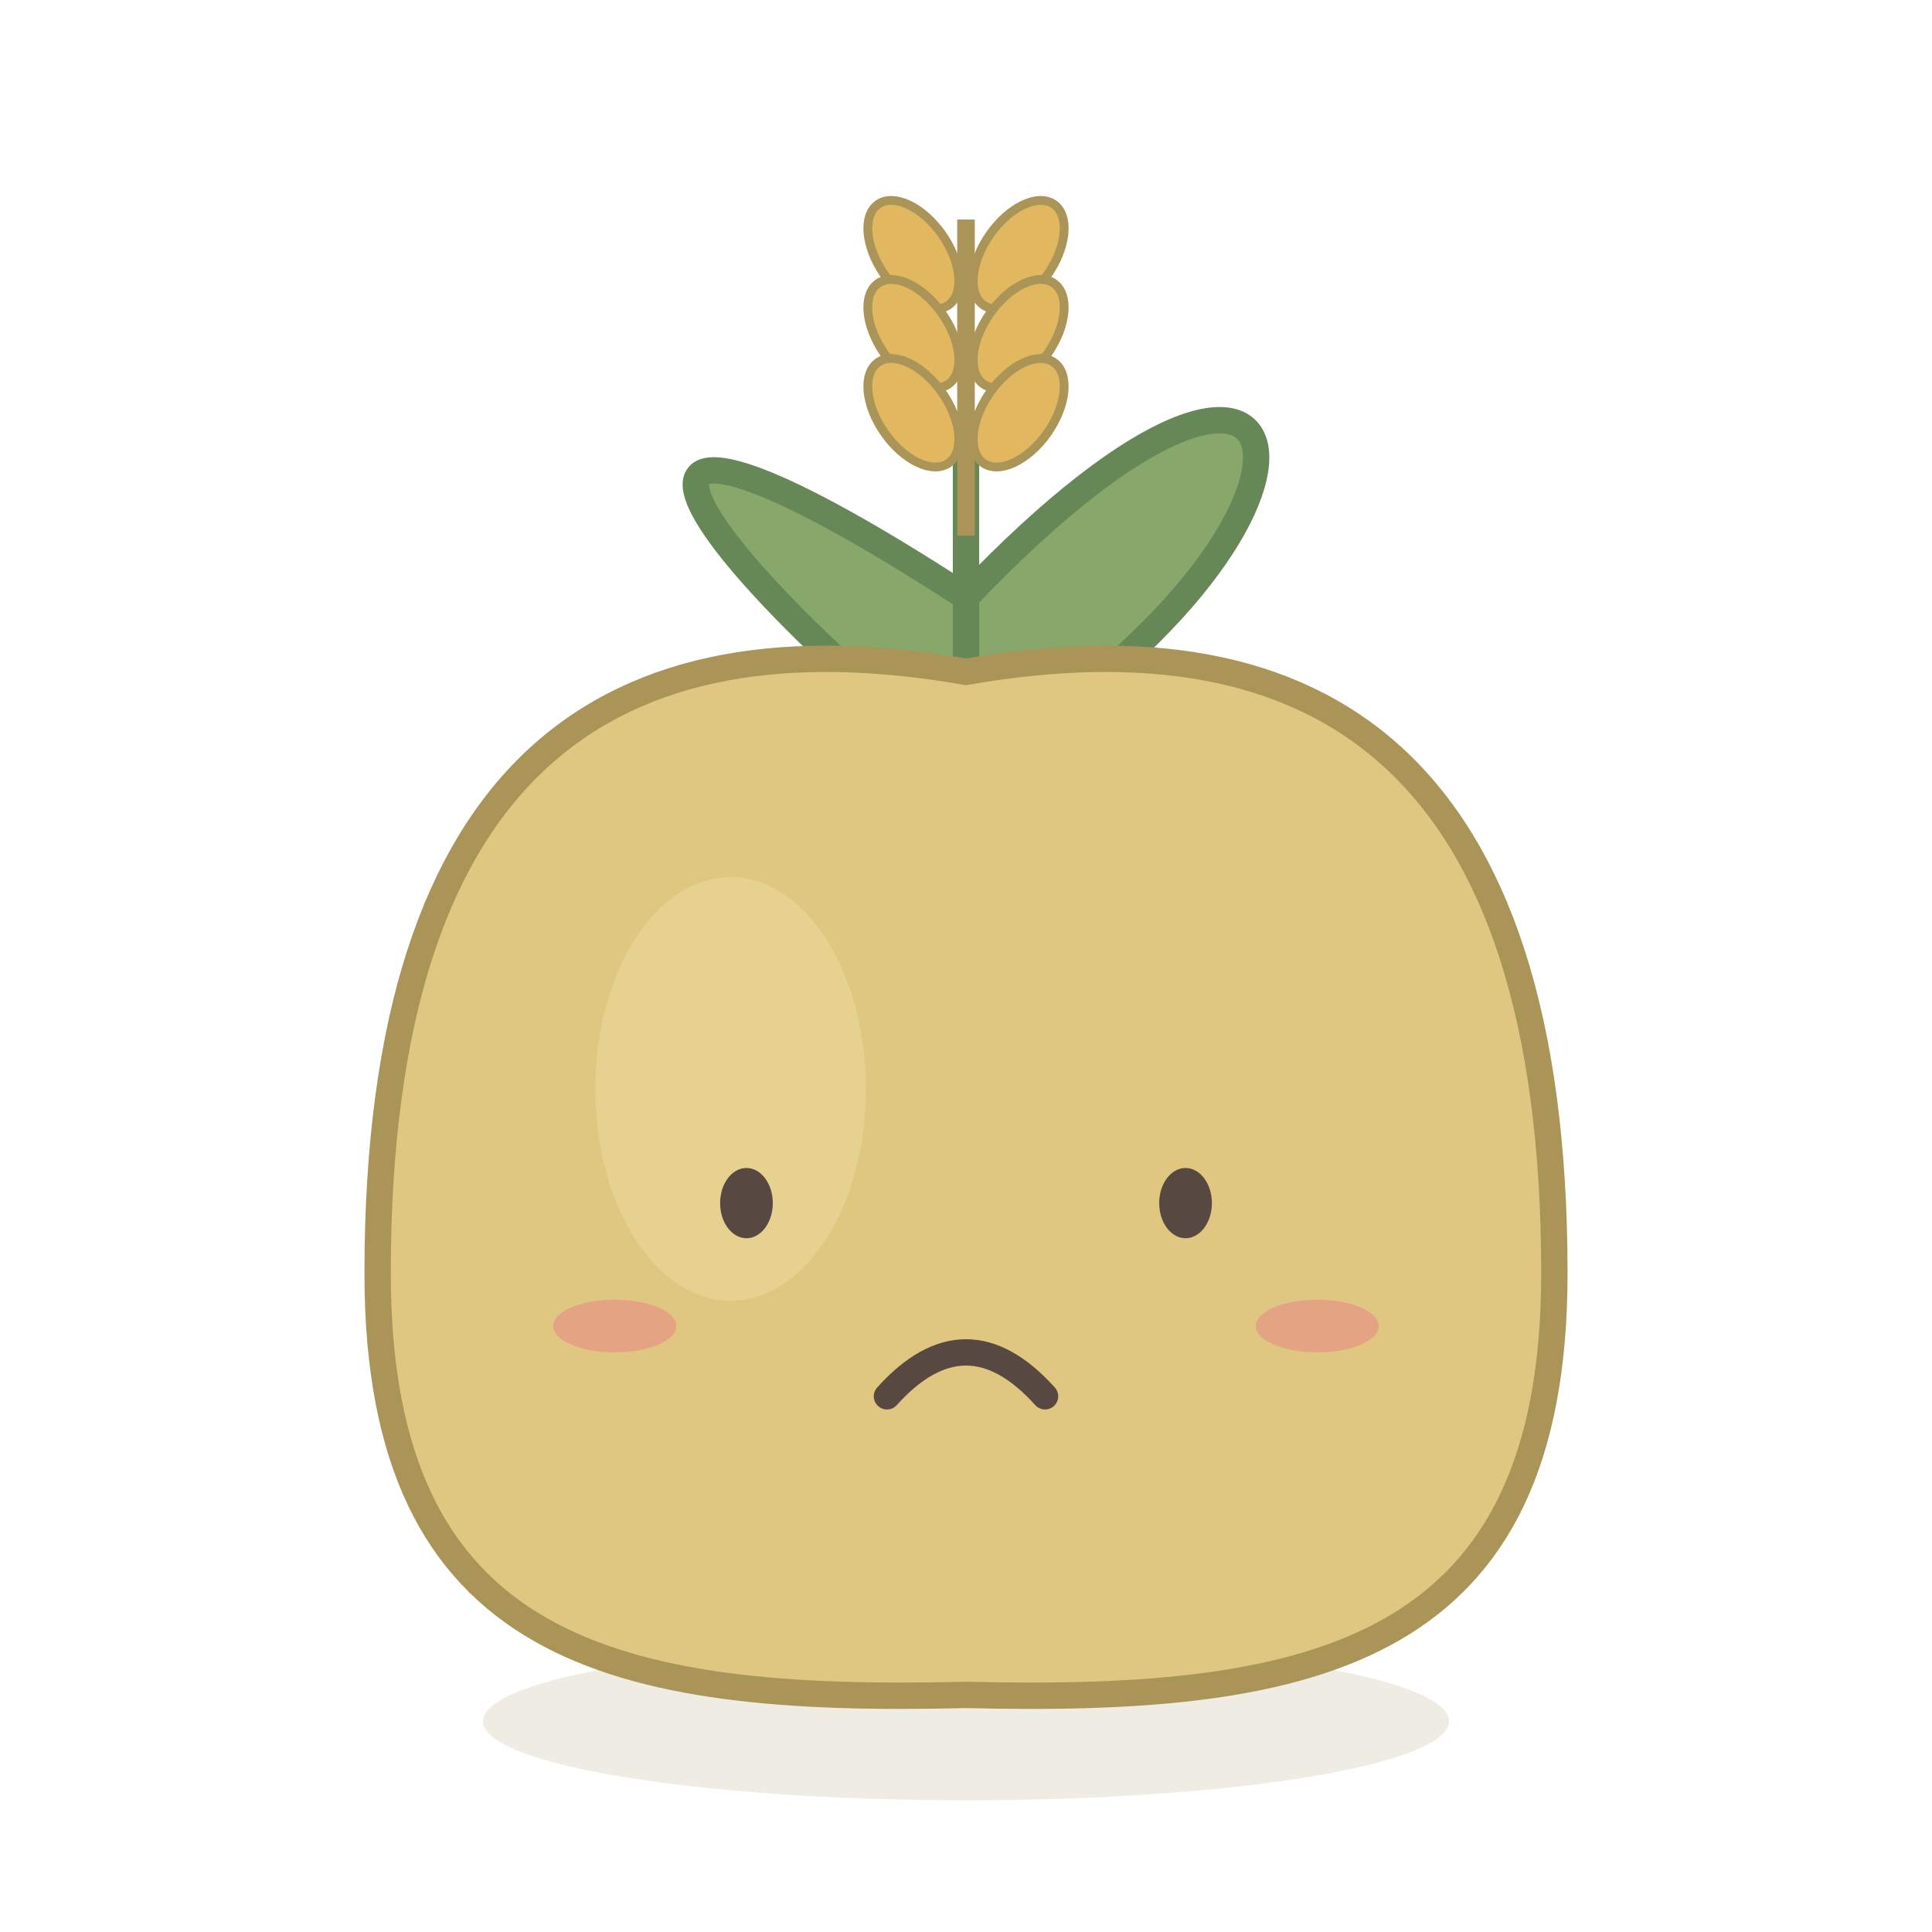
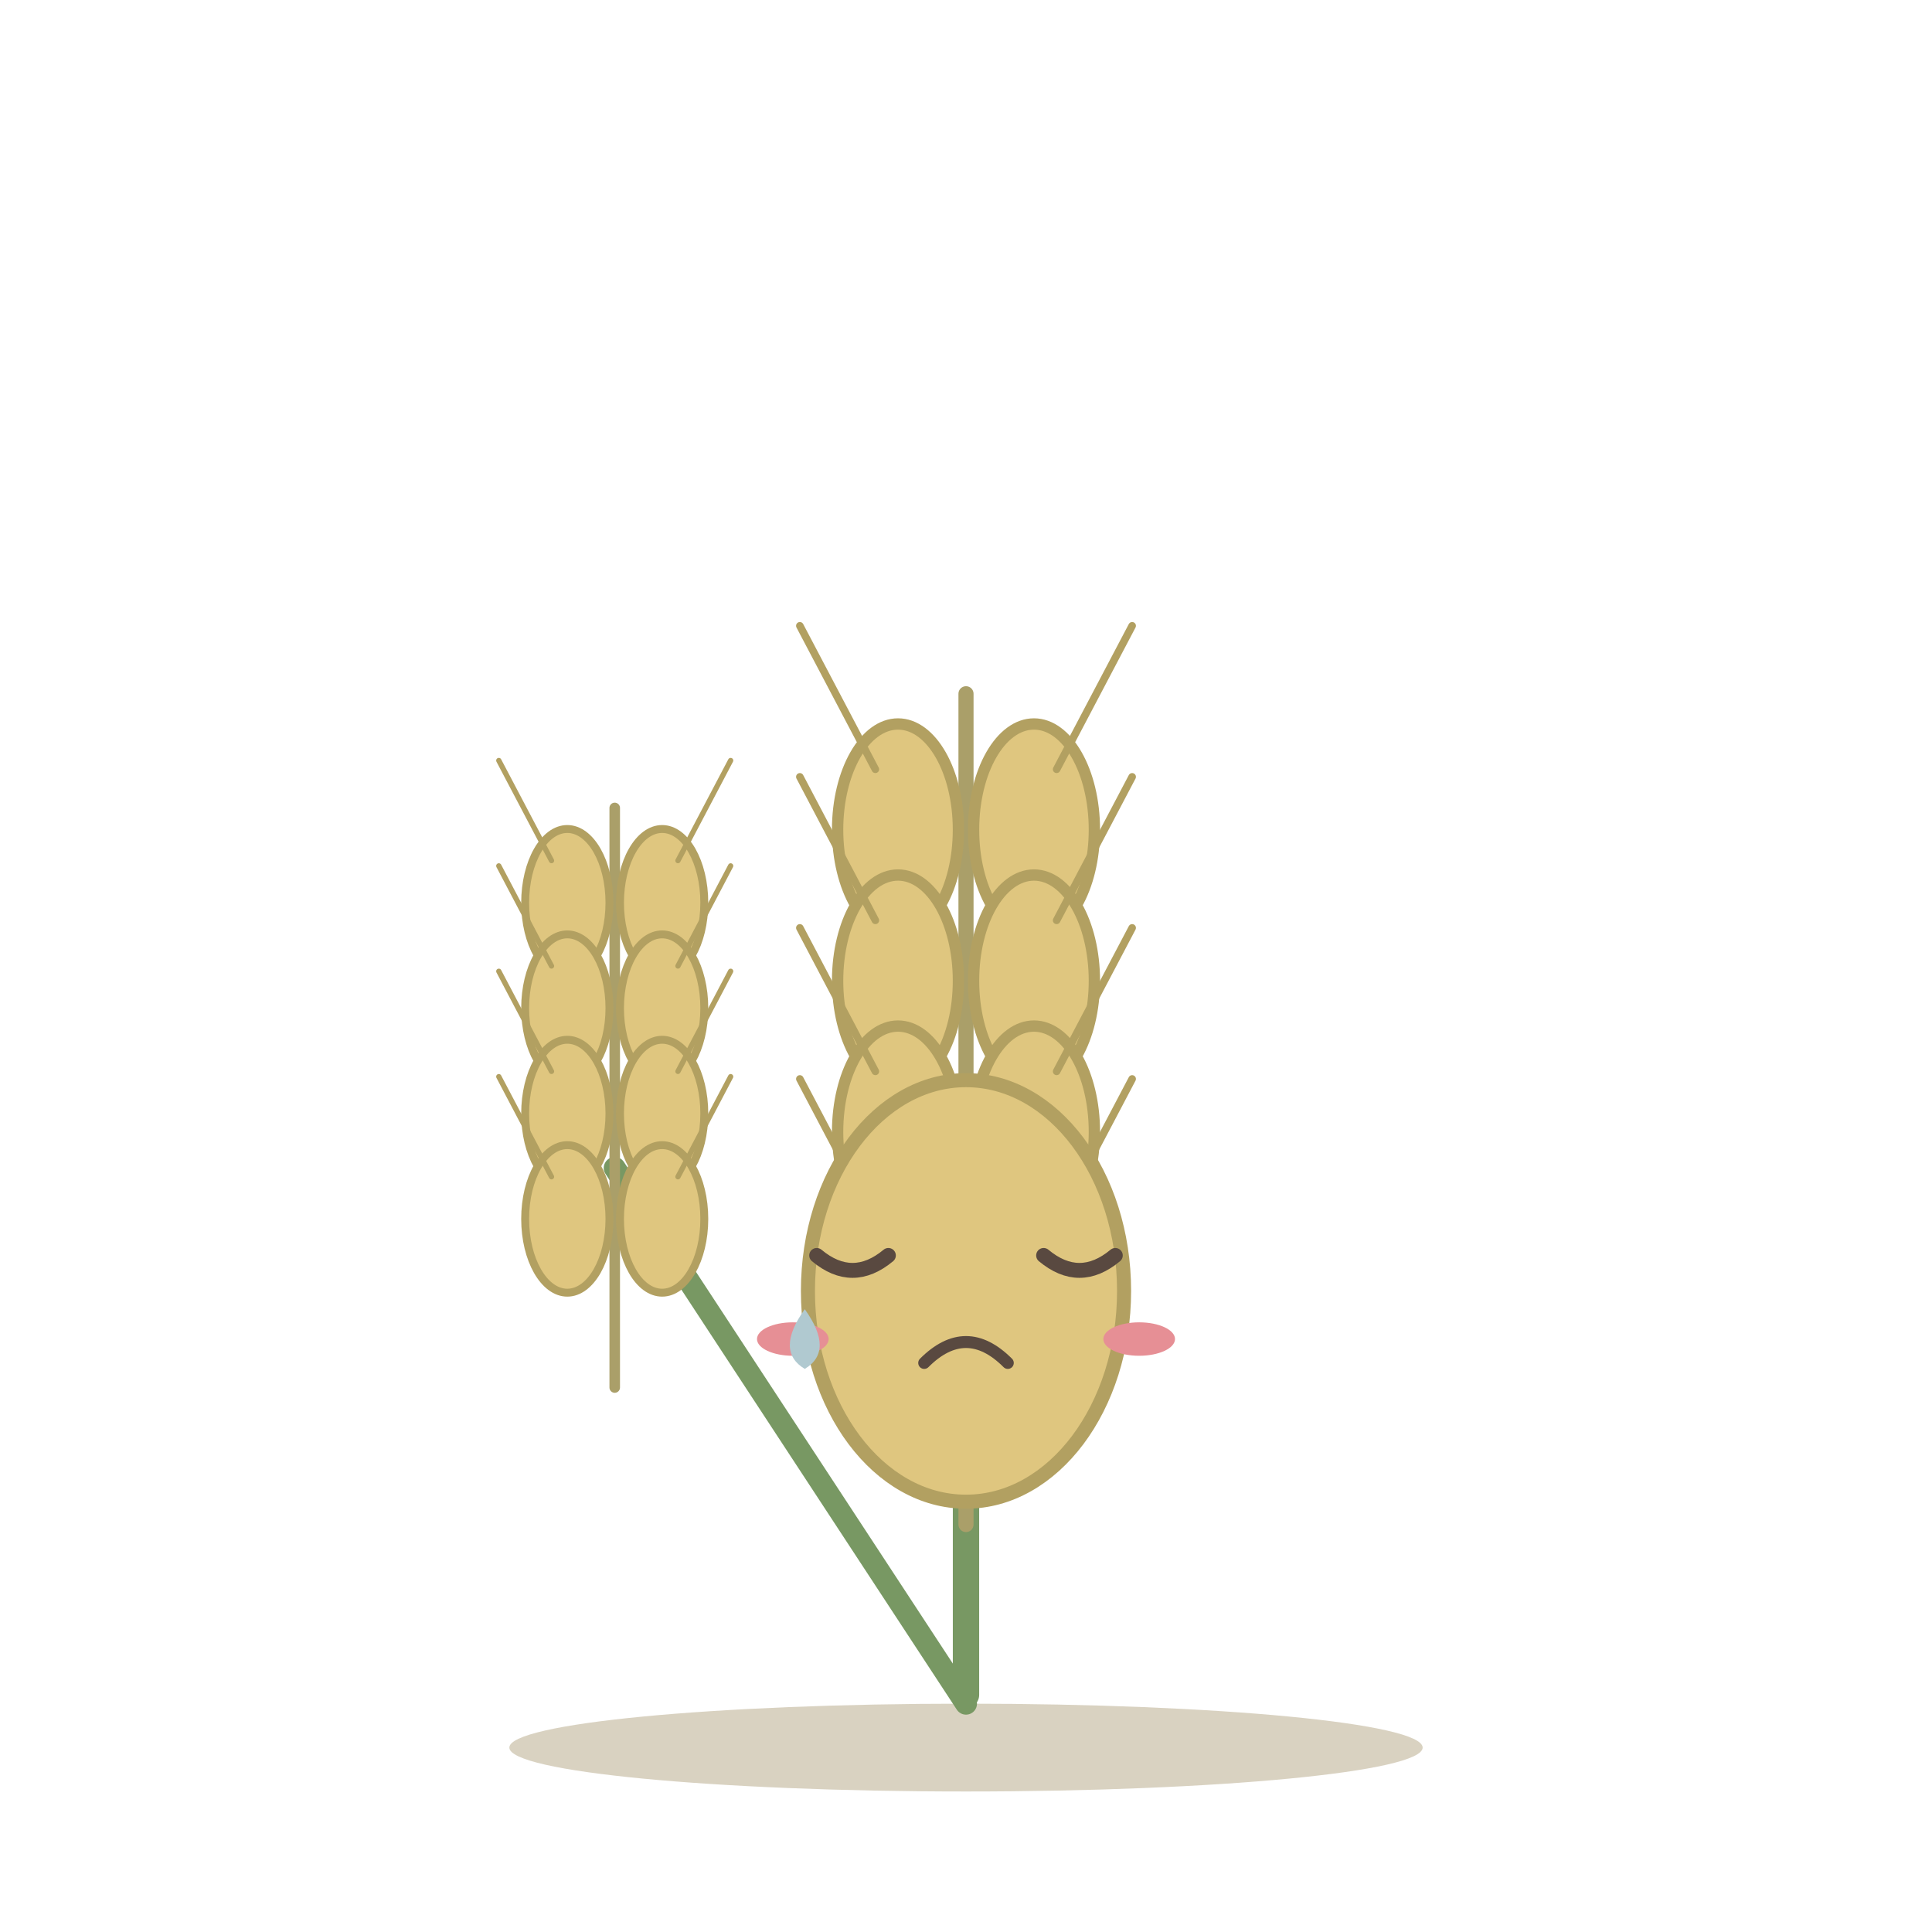
- <svg xmlns="http://www.w3.org/2000/svg" width="220" height="220" viewBox="0 0 220 220" role="img">
-   <ellipse cx="110" cy="196" rx="55" ry="9" fill="#d8d2bd" opacity=".42" />
-   <path d="M110 88 C71 56,67 40,110 68 C151 25,157 60,110 88Z" fill="#87a86a" stroke="#668756" stroke-width="3" />
-   <path d="M110 86V49" stroke="#668756" stroke-width="3" stroke-linecap="round" />
-   <g fill="#e1b85f" stroke="#aa9457" stroke-width="1">
-     <path d="M110 61V25" fill="none" stroke-width="2" />
-     <ellipse cx="104" cy="29" rx="4" ry="7" transform="rotate(-35 104 29)" />
-     <ellipse cx="116" cy="29" rx="4" ry="7" transform="rotate(35 116 29)" />
-     <ellipse cx="104" cy="38" rx="4" ry="7" transform="rotate(-35 104 38)" />
-     <ellipse cx="116" cy="38" rx="4" ry="7" transform="rotate(35 116 38)" />
-     <ellipse cx="104" cy="47" rx="4" ry="7" transform="rotate(-35 104 47)" />
-     <ellipse cx="116" cy="47" rx="4" ry="7" transform="rotate(35 116 47)" />
+ <svg xmlns="http://www.w3.org/2000/svg" width="220" height="220" viewBox="0 0 220 220" role="img" data-character="barley" data-stage="3">
+   <ellipse cx="110" cy="199" rx="52" ry="5" fill="#d9d2c1" stroke="none" stroke-width="2" />
+   <path d="M110 161V193" fill="none" stroke="#789863" stroke-width="3" stroke-linecap="round" stroke-linejoin="round" />
+   <path d="M110 194 70 133" fill="none" stroke="#789863" stroke-width="2.5" stroke-linecap="round" stroke-linejoin="round" />
+   <g transform="translate(70 122) scale(0.6)">
+     <path d="M0 60V-50" fill="none" stroke="#aa9f69" stroke-width="2" stroke-linecap="round" stroke-linejoin="round" />
+     <ellipse cx="-9" cy="-32" rx="8" ry="14" fill="#dfc67f" stroke="#b2a061" stroke-width="1.5" />
+     <ellipse cx="9" cy="-32" rx="8" ry="14" fill="#dfc67f" stroke="#b2a061" stroke-width="1.5" />
+     <path d="M-12 -40l-10-19m34 19 10-19" fill="none" stroke="#b2a061" stroke-width="1" stroke-linecap="round" stroke-linejoin="round" />
+     <ellipse cx="-9" cy="-12" rx="8" ry="14" fill="#dfc67f" stroke="#b2a061" stroke-width="1.5" />
+     <ellipse cx="9" cy="-12" rx="8" ry="14" fill="#dfc67f" stroke="#b2a061" stroke-width="1.5" />
+     <path d="M-12 -20l-10-19m34 19 10-19" fill="none" stroke="#b2a061" stroke-width="1" stroke-linecap="round" stroke-linejoin="round" />
+     <ellipse cx="-9" cy="8" rx="8" ry="14" fill="#dfc67f" stroke="#b2a061" stroke-width="1.5" />
+     <ellipse cx="9" cy="8" rx="8" ry="14" fill="#dfc67f" stroke="#b2a061" stroke-width="1.5" />
+     <path d="M-12 0l-10-19m34 19 10-19" fill="none" stroke="#b2a061" stroke-width="1" stroke-linecap="round" stroke-linejoin="round" />
+     <ellipse cx="-9" cy="28" rx="8" ry="14" fill="#dfc67f" stroke="#b2a061" stroke-width="1.5" />
+     <ellipse cx="9" cy="28" rx="8" ry="14" fill="#dfc67f" stroke="#b2a061" stroke-width="1.5" />
+     <path d="M-12 20l-10-19m34 19 10-19" fill="none" stroke="#b2a061" stroke-width="1" stroke-linecap="round" stroke-linejoin="round" />
  </g>
-   <path d="M43 145 C43 86.5,69.8 69.5,110 76.5 C150.2 69.5,177 86.5,177 145 C177 188,150.2 194,110 193 C69.8 194,43 188,43 145Z" fill="#dfc681" stroke="#aa9457" stroke-width="3" />
-   <ellipse cx="83.2" cy="124" rx="15.41" ry="24.12" fill="#f3e2a7" opacity=".38" />
-   <ellipse cx="85" cy="137" rx="3" ry="4" fill="#574941" />
-   <ellipse cx="135" cy="137" rx="3" ry="4" fill="#574941" />
-   <ellipse cx="70" cy="151" rx="7" ry="3" fill="#e78c87" opacity=".58" />
-   <ellipse cx="150" cy="151" rx="7" ry="3" fill="#e78c87" opacity=".58" />
-   <path d="M101 159q9-10 18 0" fill="none" stroke="#574941" stroke-width="3" stroke-linecap="round" />
+   <g transform="translate(110 122) scale(0.86)">
+     <path d="M0 60V-50" fill="none" stroke="#aa9f69" stroke-width="2" stroke-linecap="round" stroke-linejoin="round" />
+     <ellipse cx="-9" cy="-32" rx="8" ry="14" fill="#dfc67f" stroke="#b2a061" stroke-width="1.5" />
+     <ellipse cx="9" cy="-32" rx="8" ry="14" fill="#dfc67f" stroke="#b2a061" stroke-width="1.5" />
+     <path d="M-12 -40l-10-19m34 19 10-19" fill="none" stroke="#b2a061" stroke-width="1" stroke-linecap="round" stroke-linejoin="round" />
+     <ellipse cx="-9" cy="-12" rx="8" ry="14" fill="#dfc67f" stroke="#b2a061" stroke-width="1.5" />
+     <ellipse cx="9" cy="-12" rx="8" ry="14" fill="#dfc67f" stroke="#b2a061" stroke-width="1.5" />
+     <path d="M-12 -20l-10-19m34 19 10-19" fill="none" stroke="#b2a061" stroke-width="1" stroke-linecap="round" stroke-linejoin="round" />
+     <ellipse cx="-9" cy="8" rx="8" ry="14" fill="#dfc67f" stroke="#b2a061" stroke-width="1.5" />
+     <ellipse cx="9" cy="8" rx="8" ry="14" fill="#dfc67f" stroke="#b2a061" stroke-width="1.5" />
+     <path d="M-12 0l-10-19m34 19 10-19" fill="none" stroke="#b2a061" stroke-width="1" stroke-linecap="round" stroke-linejoin="round" />
+     <ellipse cx="-9" cy="28" rx="8" ry="14" fill="#dfc67f" stroke="#b2a061" stroke-width="1.5" />
+     <ellipse cx="9" cy="28" rx="8" ry="14" fill="#dfc67f" stroke="#b2a061" stroke-width="1.5" />
+     <path d="M-12 20l-10-19m34 19 10-19" fill="none" stroke="#b2a061" stroke-width="1" stroke-linecap="round" stroke-linejoin="round" />
+   </g>
+   <ellipse cx="110" cy="147" rx="18" ry="24" fill="#dfc67f" stroke="#b2a061" stroke-width="1.6" />
+   <g transform="translate(110 145) scale(0.68)">
+     <path d="M-25-3q6 5 12 0m26 0q6 5 12 0" fill="none" stroke="#594940" stroke-width="2.5" stroke-linecap="round" stroke-linejoin="round" />
+     <path d="M-7 15q7-7 14 0" fill="none" stroke="#594940" stroke-width="2" stroke-linecap="round" stroke-linejoin="round" />
+     <ellipse cx="-29" cy="11" rx="6" ry="2.8" fill="#e68f95" stroke="none" stroke-width="2" />
+     <ellipse cx="29" cy="11" rx="6" ry="2.8" fill="#e68f95" stroke="none" stroke-width="2" />
+     <path d="M-27 6q-5 7 0 10q5-3 0-10Z" fill="#b0c9d0" stroke="none" stroke-width="2.4" stroke-linecap="round" stroke-linejoin="round" />
+   </g>
</svg>
